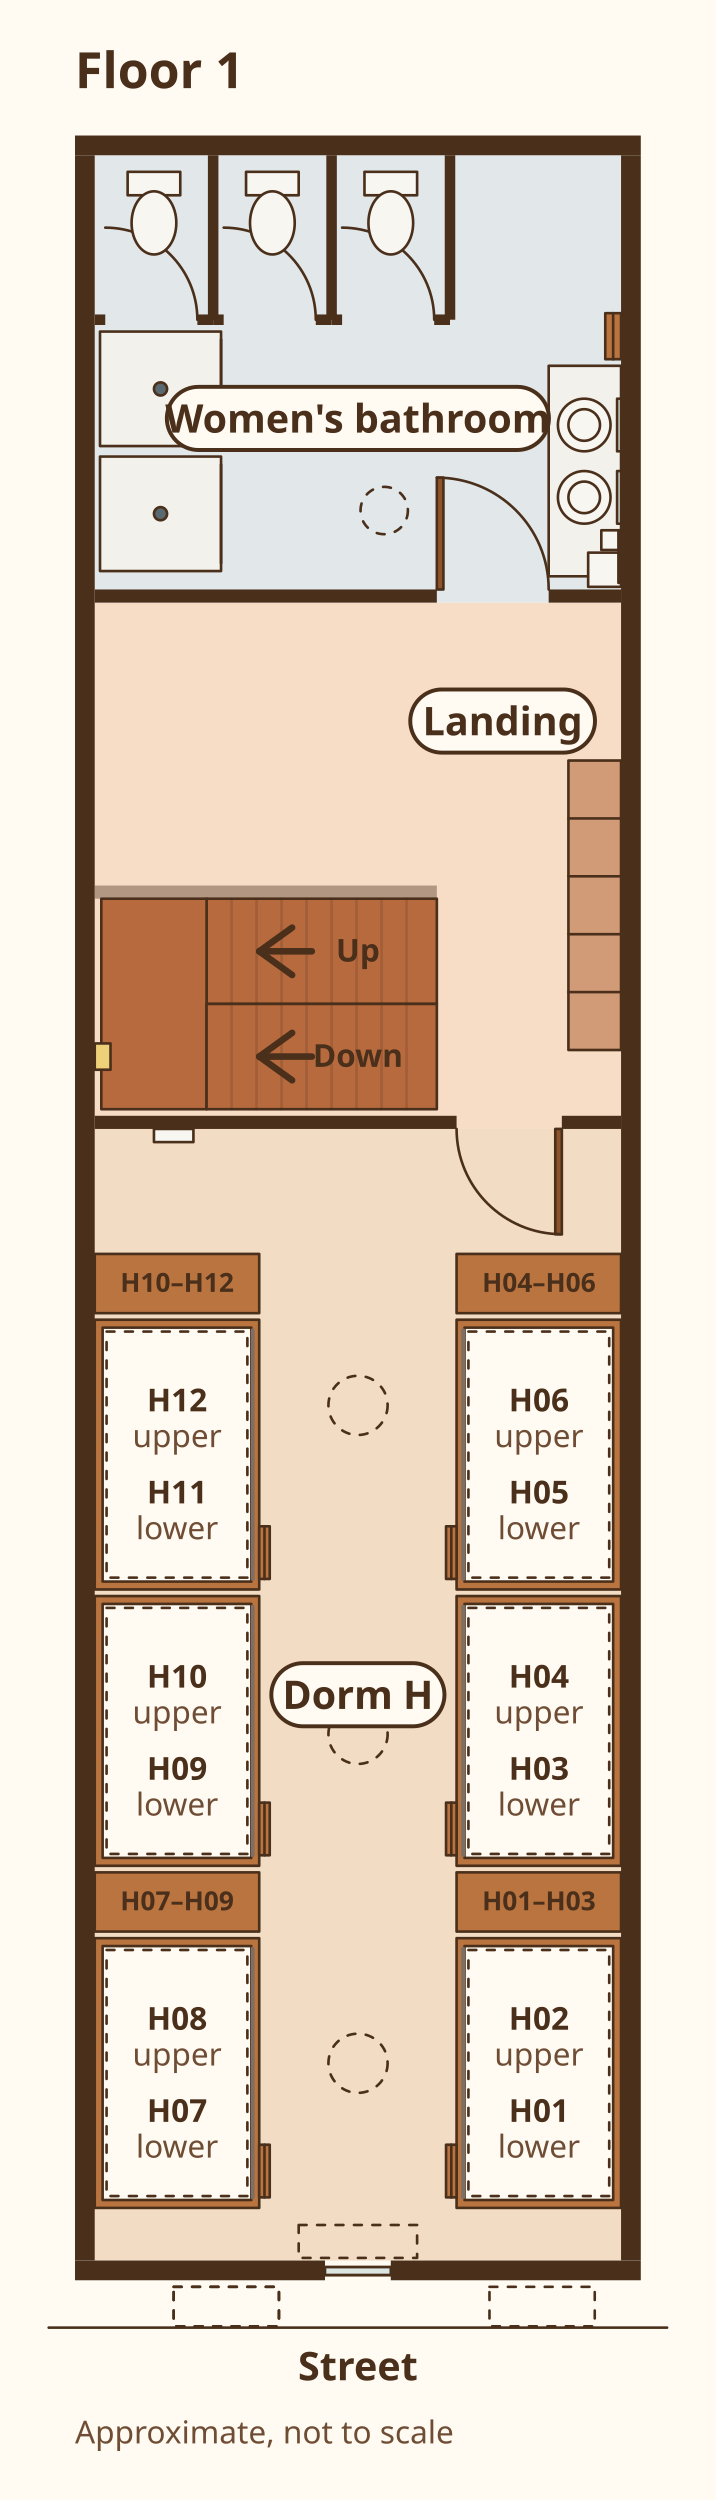
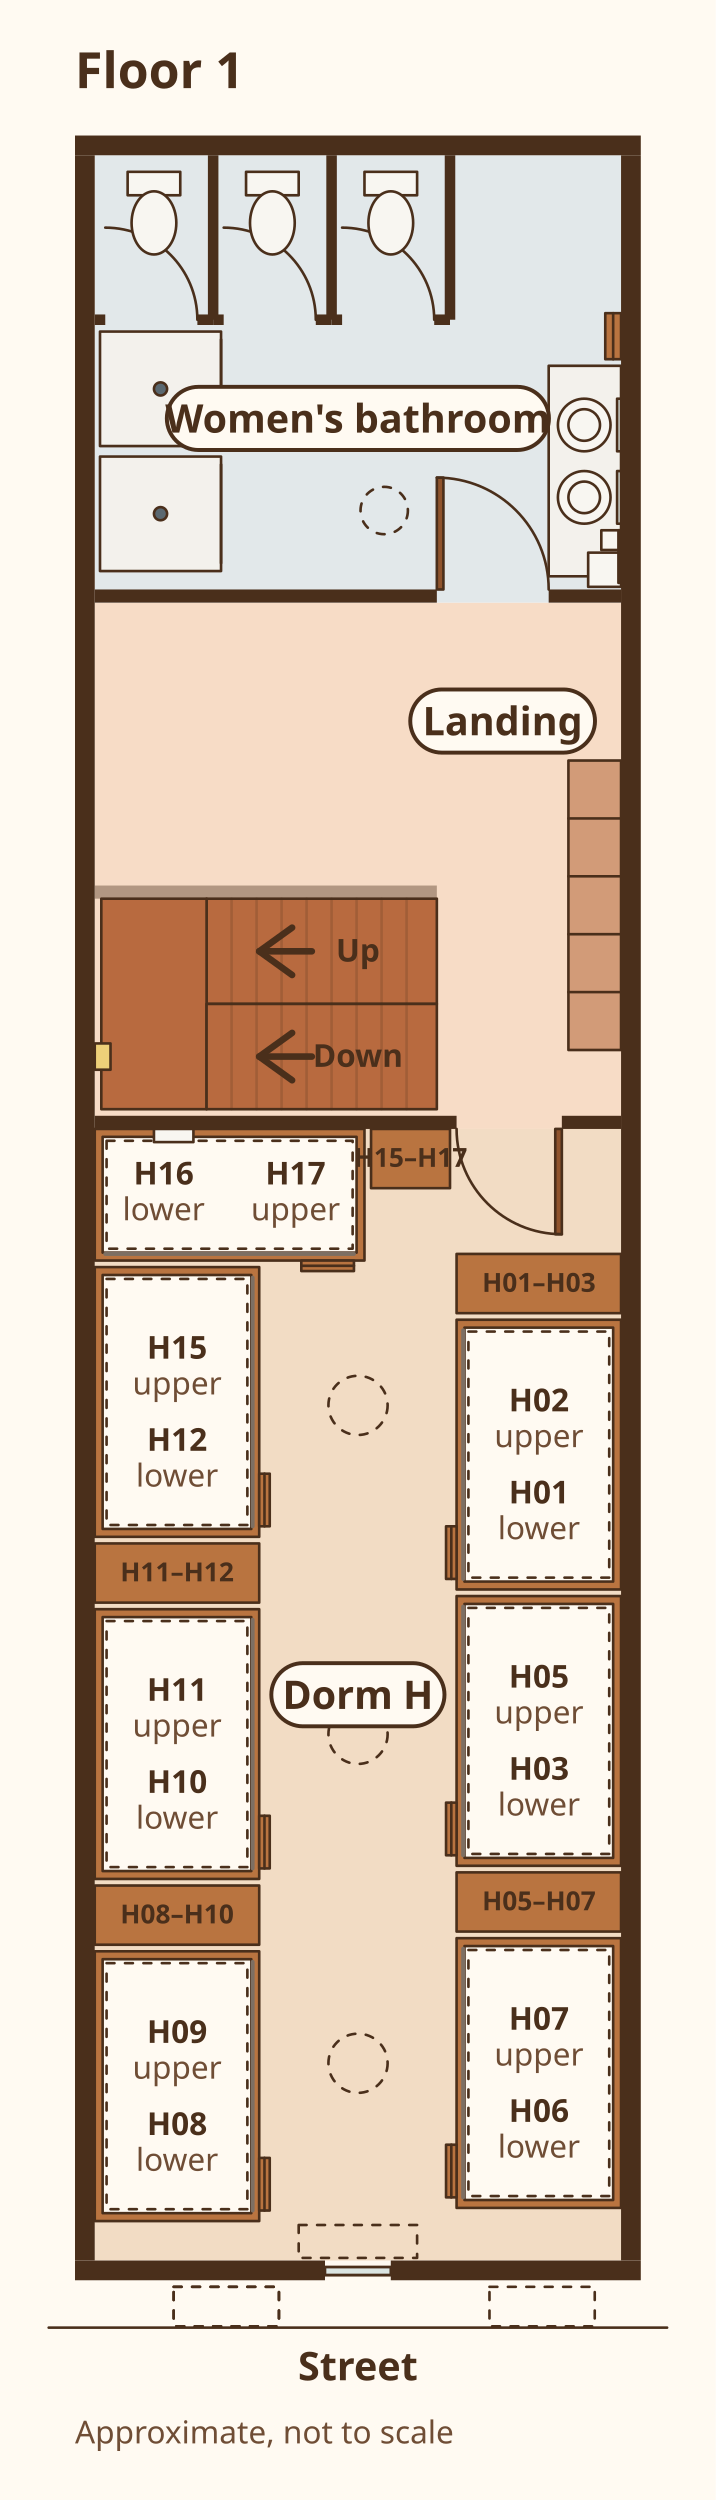
<svg xmlns="http://www.w3.org/2000/svg" class="hj-auto" viewBox="-36 -59 272 950" width="272" height="950" role="img" aria-labelledby="title desc">
  <style>.hj-auto{stroke:#4a2f1b;stroke-width:1;stroke-linecap:round;stroke-linejoin:round}.hj-auto path{vector-effect:non-scaling-stroke}.hj-auto text{stroke:none;font-family:Figtree,"Noto Sans Lao",system-ui,sans-serif}.hj-auto .b{fill:none;stroke-width:2.5}.hj-auto .dl{fill:none;stroke-dasharray:3 4}.hj-auto .h{stroke-width:1}.hj-auto .lb{fill:#fffaf2;stroke-width:1.5}.hj-auto .lc{fill:#6f4d35;font-size:12px}.hj-auto .ln{fill:#4a2f1b;font-size:10px;font-weight:600}.hj-auto .ls{fill:#4a2f1b;font-size:12px;font-weight:600}.hj-auto .lt{fill:#4a2f1b;font-size:19px;font-weight:600}.hj-auto .lx{fill:#4a2f1b;font-size:15px;font-weight:600}.hj-auto .n{fill:none}.hj-auto .ns{stroke:none}.hj-auto .o{stroke-width:1.5}.hj-auto .tg{fill:none;stroke-opacity:.2}.hj-auto .wf{fill:#4a2f1b;stroke:none}.hj-auto .wl{fill:none;stroke-width:4;stroke-linecap:butt}.hj-auto .wp{fill:#4a2f1b;stroke:none;opacity:.4}.hj-auto .bt0{fill:#f3f1ec}.hj-auto .dp0{fill:#d29b78}.hj-auto .fs0{fill:#5a6870}.hj-auto .gl0{fill:#dbe5e2}.hj-auto .kcu{stroke:#7d6f63}.hj-auto .la0{fill:#eed079}.hj-auto .pa0{fill:#fffaf2}.hj-auto .t-path{fill:#f7dcc6}.hj-auto .t-sleep{fill:#f2dcc4}.hj-auto .t-wash{fill:#e2e8ea}.hj-auto .tc0{fill:#b86a3f}.hj-auto .wd0{fill:#b97440}.hj-auto .wh0{fill:#f8f6f1}.hj-auto .wk0{fill:#8f532c}@media (prefers-color-scheme:dark){.hj-auto{stroke:#dccdb6}.hj-auto .lb{fill:#2c1e13}.hj-auto .lc{fill:#cbb89c}.hj-auto .ln{fill:#f1e4cf}.hj-auto .ls{fill:#f1e4cf}.hj-auto .lt{fill:#f1e4cf}.hj-auto .lx{fill:#f1e4cf}.hj-auto .wf{fill:#dccdb6}.hj-auto .wp{fill:#dccdb6}.hj-auto .bt0{fill:#57514b}.hj-auto .dp0{fill:#5b3726}.hj-auto .fs0{fill:#2f3a40}.hj-auto .gl0{fill:#e2b25a}.hj-auto .kcu{stroke:#5d5750}.hj-auto .la0{fill:#f2d98a}.hj-auto .pa0{fill:#3a2b1f}.hj-auto .t-path{fill:#40291b}.hj-auto .t-sleep{fill:#3f2b1d}.hj-auto .t-wash{fill:#36302b}.hj-auto .tc0{fill:#8f5334}.hj-auto .wd0{fill:#7d4526}.hj-auto .wh0{fill:#5f5a54}.hj-auto .wk0{fill:#5e3219}}</style>
  <path class="pa0 ns" d="M-36 -59L236 -59L236 891L-36 891Z" />
  <g id="floor-floor1" data-floor="floor1" data-level="1">
-     <g id="area-dorm-h" data-area="dorm-h" data-kind="sleep" data-confirmed="false">
+     <g id="area-dorm-h" data-area="dorm-h" data-kind="sleep">
      <path class="t-sleep ns" d="M0 370L200 370L200 800L0 800Z" />
    </g>
    <g id="area-landing-1" data-area="landing-1" data-kind="path">
      <path class="t-path ns" d="M0 170L200 170L200 370L0 370Z" />
    </g>
    <g id="area-bath-women" data-area="bath-women" data-kind="wash">
      <path class="t-wash ns" d="M0 0L200 0L200 170L0 170Z" />
    </g>
    <g id="fx-window-h-tall" data-fixture="window" data-area="dorm-h" data-room="dorm-h">
      <path class="gl0" d="M87.5 802.5L112.5 802.5L112.5 805.5L87.5 805.5Z" />
    </g>
    <g id="fx-window-h-small" data-fixture="window" data-area="dorm-h" data-room="dorm-h">
      <path class="gl0" d="M87.5 802.5L112.5 802.5L112.5 805.5L87.5 805.5Z" />
    </g>
    <g id="fx-ac-outdoor-1" data-fixture="ac-outdoor" data-area="dorm-h" data-room="dorm-h">
      <path class="dl" d="M30 810L70 810L70 825L30 825Z" />
    </g>
    <g id="fx-ac-outdoor-2" data-fixture="ac-outdoor" data-area="dorm-h" data-room="dorm-h">
      <path class="dl" d="M30 810L70 810L70 825L30 825Z" />
    </g>
    <g id="fx-ac-outdoor-3" data-fixture="ac-outdoor" data-area="dorm-h" data-room="dorm-h">
      <path class="dl" d="M150 810L190 810L190 825L150 825Z" />
    </g>
    <g id="fx-pod-H01" data-fixture="pod" data-label="H01" data-area="dorm-h" data-room="dorm-h" data-confirmed="false">
-       <path class="wd0" d="M137.5 677.5L200 677.5L200 780L137.5 780Z" />
-       <path class="pa0" d="M140.5 680.5L197 680.5L197 777L140.5 777Z" />
-       <path class="o n kcu" d="M140 776L140 681.5" />
-       <text class="ls" x="168.8" y="747.3" text-anchor="middle" textLength="23.1" lengthAdjust="spacingAndGlyphs">H01</text>
-       <text class="lc" x="168.8" y="760.9" text-anchor="middle" textLength="22.8" lengthAdjust="spacingAndGlyphs">lower</text>
+       <path class="wd0" d="M137.5 442.5L200 442.5L200 545L137.5 545Z" />
+       <path class="pa0" d="M140.5 445.5L197 445.5L197 542L140.5 542Z" />
+       <path class="o n kcu" d="M140 541L140 446.5" />
+       <text class="ls" x="168.8" y="512.3" text-anchor="middle" textLength="23.1" lengthAdjust="spacingAndGlyphs">H01</text>
+       <text class="lc" x="168.8" y="525.9" text-anchor="middle" textLength="22.8" lengthAdjust="spacingAndGlyphs">lower</text>
    </g>
    <g id="fx-pod-H02" data-fixture="pod" data-label="H02" data-area="dorm-h" data-room="dorm-h" data-confirmed="false">
-       <path class="dl" d="M142 682L195.5 682L195.5 775.5L142 775.5Z" />
-       <text class="ls" x="168.8" y="712.3" text-anchor="middle" textLength="23.1" lengthAdjust="spacingAndGlyphs">H02</text>
-       <text class="lc" x="168.8" y="725.9" text-anchor="middle" textLength="22.7" lengthAdjust="spacingAndGlyphs">upper</text>
-     </g>
-     <g id="fx-ladder-h-right-1" data-fixture="ladder" data-area="dorm-h" data-room="dorm-h">
-       <path class="wd0" d="M133.5 756L137.5 756L137.5 776L133.5 776Z" />
-       <path class="h n" d="M135.5 776L135.5 756" />
+       <path class="dl" d="M142 447L195.5 447L195.5 540.5L142 540.5Z" />
+       <text class="ls" x="168.8" y="477.3" text-anchor="middle" textLength="23.1" lengthAdjust="spacingAndGlyphs">H02</text>
+       <text class="lc" x="168.8" y="490.9" text-anchor="middle" textLength="22.7" lengthAdjust="spacingAndGlyphs">upper</text>
+     </g>
+     <g id="fx-ladder-h-1" data-fixture="ladder" data-area="dorm-h" data-room="dorm-h">
+       <path class="wd0" d="M133.5 521L137.5 521L137.5 541L133.5 541Z" />
+       <path class="h n" d="M135.5 541L135.5 521" />
    </g>
    <g id="fx-pod-H03" data-fixture="pod" data-label="H03" data-area="dorm-h" data-room="dorm-h" data-confirmed="false">
      <path class="wd0" d="M137.5 547.5L200 547.5L200 650L137.5 650Z" />
      <path class="pa0" d="M140.5 550.5L197 550.5L197 647L140.5 647Z" />
      <path class="o n kcu" d="M140 646L140 551.5" />
      <text class="ls" x="168.8" y="617.3" text-anchor="middle" textLength="23.1" lengthAdjust="spacingAndGlyphs">H03</text>
      <text class="lc" x="168.8" y="630.9" text-anchor="middle" textLength="22.8" lengthAdjust="spacingAndGlyphs">lower</text>
    </g>
-     <g id="fx-pod-H04" data-fixture="pod" data-label="H04" data-area="dorm-h" data-room="dorm-h" data-confirmed="false">
+     <g id="fx-pod-H05" data-fixture="pod" data-label="H05" data-area="dorm-h" data-room="dorm-h" data-confirmed="false">
      <path class="dl" d="M142 552L195.5 552L195.5 645.5L142 645.5Z" />
-       <text class="ls" x="168.8" y="582.3" text-anchor="middle" textLength="23.1" lengthAdjust="spacingAndGlyphs">H04</text>
+       <text class="ls" x="168.8" y="582.3" text-anchor="middle" textLength="23.1" lengthAdjust="spacingAndGlyphs">H05</text>
      <text class="lc" x="168.8" y="595.9" text-anchor="middle" textLength="22.7" lengthAdjust="spacingAndGlyphs">upper</text>
    </g>
-     <g id="fx-ladder-h-right-2" data-fixture="ladder" data-area="dorm-h" data-room="dorm-h">
+     <g id="fx-ladder-h-2" data-fixture="ladder" data-area="dorm-h" data-room="dorm-h">
      <path class="wd0" d="M133.5 626L137.5 626L137.5 646L133.5 646Z" />
      <path class="h n" d="M135.5 646L135.5 626" />
    </g>
-     <g id="fx-pod-H05" data-fixture="pod" data-label="H05" data-area="dorm-h" data-room="dorm-h" data-confirmed="false">
-       <path class="wd0" d="M137.5 442.5L200 442.5L200 545L137.5 545Z" />
-       <path class="pa0" d="M140.5 445.5L197 445.5L197 542L140.5 542Z" />
-       <path class="o n kcu" d="M140 541L140 446.5" />
-       <text class="ls" x="168.8" y="512.3" text-anchor="middle" textLength="23.1" lengthAdjust="spacingAndGlyphs">H05</text>
-       <text class="lc" x="168.8" y="525.9" text-anchor="middle" textLength="22.8" lengthAdjust="spacingAndGlyphs">lower</text>
-     </g>
    <g id="fx-pod-H06" data-fixture="pod" data-label="H06" data-area="dorm-h" data-room="dorm-h" data-confirmed="false">
-       <path class="dl" d="M142 447L195.5 447L195.5 540.5L142 540.5Z" />
-       <text class="ls" x="168.8" y="477.3" text-anchor="middle" textLength="23.1" lengthAdjust="spacingAndGlyphs">H06</text>
-       <text class="lc" x="168.8" y="490.9" text-anchor="middle" textLength="22.7" lengthAdjust="spacingAndGlyphs">upper</text>
-     </g>
-     <g id="fx-ladder-h-right-3" data-fixture="ladder" data-area="dorm-h" data-room="dorm-h">
-       <path class="wd0" d="M133.5 521L137.5 521L137.5 541L133.5 541Z" />
-       <path class="h n" d="M135.5 541L135.5 521" />
+       <path class="wd0" d="M137.5 677.5L200 677.5L200 780L137.5 780Z" />
+       <path class="pa0" d="M140.5 680.5L197 680.5L197 777L140.5 777Z" />
+       <path class="o n kcu" d="M140 776L140 681.5" />
+       <text class="ls" x="168.8" y="747.3" text-anchor="middle" textLength="23.1" lengthAdjust="spacingAndGlyphs">H06</text>
+       <text class="lc" x="168.8" y="760.9" text-anchor="middle" textLength="22.8" lengthAdjust="spacingAndGlyphs">lower</text>
    </g>
    <g id="fx-pod-H07" data-fixture="pod" data-label="H07" data-area="dorm-h" data-room="dorm-h" data-confirmed="false">
-       <path class="wd0" d="M0 677.5L62.5 677.5L62.5 780L0 780Z" />
-       <path class="pa0" d="M3 680.5L59.5 680.5L59.5 777L3 777Z" />
-       <path class="o n kcu" d="M60 776L60 681.5" />
-       <text class="ls" x="31.3" y="747.3" text-anchor="middle" textLength="23.1" lengthAdjust="spacingAndGlyphs">H07</text>
-       <text class="lc" x="31.3" y="760.9" text-anchor="middle" textLength="22.8" lengthAdjust="spacingAndGlyphs">lower</text>
+       <path class="dl" d="M142 682L195.5 682L195.5 775.5L142 775.5Z" />
+       <text class="ls" x="168.8" y="712.3" text-anchor="middle" textLength="23.1" lengthAdjust="spacingAndGlyphs">H07</text>
+       <text class="lc" x="168.8" y="725.9" text-anchor="middle" textLength="22.7" lengthAdjust="spacingAndGlyphs">upper</text>
+     </g>
+     <g id="fx-ladder-h-3" data-fixture="ladder" data-area="dorm-h" data-room="dorm-h">
+       <path class="wd0" d="M133.5 756L137.5 756L137.5 776L133.5 776Z" />
+       <path class="h n" d="M135.5 776L135.5 756" />
    </g>
    <g id="fx-pod-H08" data-fixture="pod" data-label="H08" data-area="dorm-h" data-room="dorm-h" data-confirmed="false">
-       <path class="dl" d="M4.5 682L58 682L58 775.5L4.5 775.5Z" />
-       <text class="ls" x="31.3" y="712.3" text-anchor="middle" textLength="23.1" lengthAdjust="spacingAndGlyphs">H08</text>
-       <text class="lc" x="31.3" y="725.9" text-anchor="middle" textLength="22.7" lengthAdjust="spacingAndGlyphs">upper</text>
-     </g>
-     <g id="fx-ladder-h-left-1" data-fixture="ladder" data-area="dorm-h" data-room="dorm-h">
-       <path class="wd0" d="M62.5 756L66.5 756L66.5 776L62.5 776Z" />
-       <path class="h n" d="M64.5 776L64.5 756" />
+       <path class="wd0" d="M0 682.5L62.5 682.5L62.5 785L0 785Z" />
+       <path class="pa0" d="M3 685.5L59.5 685.5L59.5 782L3 782Z" />
+       <path class="o n kcu" d="M60 781L60 686.5" />
+       <text class="ls" x="31.3" y="752.3" text-anchor="middle" textLength="23.1" lengthAdjust="spacingAndGlyphs">H08</text>
+       <text class="lc" x="31.3" y="765.9" text-anchor="middle" textLength="22.8" lengthAdjust="spacingAndGlyphs">lower</text>
    </g>
    <g id="fx-pod-H09" data-fixture="pod" data-label="H09" data-area="dorm-h" data-room="dorm-h" data-confirmed="false">
-       <path class="wd0" d="M0 547.5L62.5 547.5L62.5 650L0 650Z" />
-       <path class="pa0" d="M3 550.5L59.5 550.5L59.5 647L3 647Z" />
-       <path class="o n kcu" d="M60 646L60 551.5" />
-       <text class="ls" x="31.3" y="617.3" text-anchor="middle" textLength="23.1" lengthAdjust="spacingAndGlyphs">H09</text>
-       <text class="lc" x="31.3" y="630.9" text-anchor="middle" textLength="22.8" lengthAdjust="spacingAndGlyphs">lower</text>
+       <path class="dl" d="M4.5 687L58 687L58 780.5L4.5 780.5Z" />
+       <text class="ls" x="31.3" y="717.3" text-anchor="middle" textLength="23.1" lengthAdjust="spacingAndGlyphs">H09</text>
+       <text class="lc" x="31.3" y="730.9" text-anchor="middle" textLength="22.7" lengthAdjust="spacingAndGlyphs">upper</text>
+     </g>
+     <g id="fx-ladder-h-4" data-fixture="ladder" data-area="dorm-h" data-room="dorm-h">
+       <path class="wd0" d="M62.5 761L66.5 761L66.5 781L62.5 781Z" />
+       <path class="h n" d="M64.5 781L64.5 761" />
    </g>
    <g id="fx-pod-H10" data-fixture="pod" data-label="H10" data-area="dorm-h" data-room="dorm-h" data-confirmed="false">
-       <path class="dl" d="M4.5 552L58 552L58 645.5L4.5 645.5Z" />
-       <text class="ls" x="31.3" y="582.3" text-anchor="middle" textLength="23.1" lengthAdjust="spacingAndGlyphs">H10</text>
-       <text class="lc" x="31.3" y="595.9" text-anchor="middle" textLength="22.7" lengthAdjust="spacingAndGlyphs">upper</text>
-     </g>
-     <g id="fx-ladder-h-left-2" data-fixture="ladder" data-area="dorm-h" data-room="dorm-h">
-       <path class="wd0" d="M62.5 626L66.5 626L66.5 646L62.5 646Z" />
-       <path class="h n" d="M64.5 646L64.5 626" />
+       <path class="wd0" d="M0 552.5L62.5 552.5L62.5 655L0 655Z" />
+       <path class="pa0" d="M3 555.5L59.5 555.5L59.5 652L3 652Z" />
+       <path class="o n kcu" d="M60 651L60 556.5" />
+       <text class="ls" x="31.3" y="622.3" text-anchor="middle" textLength="23.1" lengthAdjust="spacingAndGlyphs">H10</text>
+       <text class="lc" x="31.3" y="635.9" text-anchor="middle" textLength="22.8" lengthAdjust="spacingAndGlyphs">lower</text>
    </g>
    <g id="fx-pod-H11" data-fixture="pod" data-label="H11" data-area="dorm-h" data-room="dorm-h" data-confirmed="false">
-       <path class="wd0" d="M0 442.5L62.5 442.5L62.5 545L0 545Z" />
-       <path class="pa0" d="M3 445.5L59.5 445.5L59.5 542L3 542Z" />
-       <path class="o n kcu" d="M60 541L60 446.5" />
-       <text class="ls" x="31.3" y="512.3" text-anchor="middle" textLength="23.1" lengthAdjust="spacingAndGlyphs">H11</text>
-       <text class="lc" x="31.3" y="525.9" text-anchor="middle" textLength="22.8" lengthAdjust="spacingAndGlyphs">lower</text>
+       <path class="dl" d="M4.5 557L58 557L58 650.5L4.5 650.5Z" />
+       <text class="ls" x="31.3" y="587.3" text-anchor="middle" textLength="23.1" lengthAdjust="spacingAndGlyphs">H11</text>
+       <text class="lc" x="31.3" y="600.9" text-anchor="middle" textLength="22.7" lengthAdjust="spacingAndGlyphs">upper</text>
+     </g>
+     <g id="fx-ladder-h-5" data-fixture="ladder" data-area="dorm-h" data-room="dorm-h">
+       <path class="wd0" d="M62.5 631L66.5 631L66.5 651L62.5 651Z" />
+       <path class="h n" d="M64.5 651L64.5 631" />
    </g>
    <g id="fx-pod-H12" data-fixture="pod" data-label="H12" data-area="dorm-h" data-room="dorm-h" data-confirmed="false">
-       <path class="dl" d="M4.5 447L58 447L58 540.5L4.5 540.5Z" />
-       <text class="ls" x="31.3" y="477.3" text-anchor="middle" textLength="23.1" lengthAdjust="spacingAndGlyphs">H12</text>
-       <text class="lc" x="31.3" y="490.9" text-anchor="middle" textLength="22.7" lengthAdjust="spacingAndGlyphs">upper</text>
-     </g>
-     <g id="fx-ladder-h-left-3" data-fixture="ladder" data-area="dorm-h" data-room="dorm-h">
-       <path class="wd0" d="M62.5 521L66.5 521L66.5 541L62.5 541Z" />
-       <path class="h n" d="M64.5 541L64.5 521" />
+       <path class="wd0" d="M0 422.5L62.5 422.5L62.5 525L0 525Z" />
+       <path class="pa0" d="M3 425.5L59.5 425.5L59.5 522L3 522Z" />
+       <path class="o n kcu" d="M60 521L60 426.5" />
+       <text class="ls" x="31.3" y="492.3" text-anchor="middle" textLength="23.1" lengthAdjust="spacingAndGlyphs">H12</text>
+       <text class="lc" x="31.3" y="505.9" text-anchor="middle" textLength="22.8" lengthAdjust="spacingAndGlyphs">lower</text>
+     </g>
+     <g id="fx-pod-H15" data-fixture="pod" data-label="H15" data-area="dorm-h" data-room="dorm-h" data-confirmed="false">
+       <path class="dl" d="M4.5 427L58 427L58 520.5L4.5 520.5Z" />
+       <text class="ls" x="31.3" y="457.3" text-anchor="middle" textLength="23.1" lengthAdjust="spacingAndGlyphs">H15</text>
+       <text class="lc" x="31.3" y="470.9" text-anchor="middle" textLength="22.7" lengthAdjust="spacingAndGlyphs">upper</text>
+     </g>
+     <g id="fx-ladder-h-6" data-fixture="ladder" data-area="dorm-h" data-room="dorm-h">
+       <path class="wd0" d="M62.5 501L66.5 501L66.5 521L62.5 521Z" />
+       <path class="h n" d="M64.5 521L64.5 501" />
+     </g>
+     <g id="fx-pod-H16" data-fixture="pod" data-label="H16" data-area="dorm-h" data-room="dorm-h" data-confirmed="false">
+       <path class="wd0" d="M0 370L102.5 370L102.5 420L0 420Z" />
+       <path class="pa0" d="M3 373L99.5 373L99.5 417L3 417Z" />
+       <path class="o n kcu" d="M4 417.5L98.5 417.5" />
+       <text class="ls" x="26.2" y="391.1" text-anchor="middle" textLength="23.1" lengthAdjust="spacingAndGlyphs">H16</text>
+       <text class="lc" x="26.2" y="404.7" text-anchor="middle" textLength="22.8" lengthAdjust="spacingAndGlyphs">lower</text>
+     </g>
+     <g id="fx-pod-H17" data-fixture="pod" data-label="H17" data-area="dorm-h" data-room="dorm-h" data-confirmed="false">
+       <path class="dl" d="M4.5 374.5L98 374.5L98 415.5L4.5 415.5Z" />
+       <text class="ls" x="76.3" y="391.1" text-anchor="middle" textLength="23.1" lengthAdjust="spacingAndGlyphs">H17</text>
+       <text class="lc" x="76.3" y="404.7" text-anchor="middle" textLength="22.7" lengthAdjust="spacingAndGlyphs">upper</text>
+     </g>
+     <g id="fx-ladder-h-7" data-fixture="ladder" data-area="dorm-h" data-room="dorm-h">
+       <path class="wd0" d="M78.5 420L98.5 420L98.5 424L78.5 424Z" />
+       <path class="h n" d="M78.5 422L98.5 422" />
    </g>
    <g id="fx-locker-H01" data-fixture="locker" data-label="H01" data-area="dorm-h" data-room="dorm-h" data-confirmed="false">
+       <path class="wd0" d="M137.5 417.5L200 417.5L200 440L137.5 440Z" />
+       <text class="ln" x="168.8" y="431.9" text-anchor="middle" textLength="36.9" lengthAdjust="spacingAndGlyphs">H01–H03</text>
+     </g>
+     <g id="fx-locker-H05" data-fixture="locker" data-label="H05" data-area="dorm-h" data-room="dorm-h" data-confirmed="false">
      <path class="wd0" d="M137.5 652.5L200 652.5L200 675L137.5 675Z" />
-       <text class="ln" x="168.8" y="666.9" text-anchor="middle" textLength="36.9" lengthAdjust="spacingAndGlyphs">H01–H03</text>
-     </g>
-     <g id="fx-locker-H04" data-fixture="locker" data-label="H04" data-area="dorm-h" data-room="dorm-h" data-confirmed="false">
-       <path class="wd0" d="M137.5 417.5L200 417.5L200 440L137.5 440Z" />
-       <text class="ln" x="168.8" y="431.9" text-anchor="middle" textLength="36.9" lengthAdjust="spacingAndGlyphs">H04–H06</text>
-     </g>
-     <g id="fx-locker-H07" data-fixture="locker" data-label="H07" data-area="dorm-h" data-room="dorm-h" data-confirmed="false">
-       <path class="wd0" d="M0 652.5L62.5 652.5L62.5 675L0 675Z" />
-       <text class="ln" x="31.3" y="666.9" text-anchor="middle" textLength="36.9" lengthAdjust="spacingAndGlyphs">H07–H09</text>
-     </g>
-     <g id="fx-locker-H10" data-fixture="locker" data-label="H10" data-area="dorm-h" data-room="dorm-h" data-confirmed="false">
-       <path class="wd0" d="M0 417.5L62.5 417.5L62.5 440L0 440Z" />
-       <text class="ln" x="31.3" y="431.9" text-anchor="middle" textLength="36.9" lengthAdjust="spacingAndGlyphs">H10–H12</text>
-     </g>
-     <g id="fx-door-dorm-h" data-fixture="door-leaf" data-label="H" data-area="dorm-h" data-room="dorm-h" data-confirmed="false">
+       <text class="ln" x="168.8" y="666.9" text-anchor="middle" textLength="36.9" lengthAdjust="spacingAndGlyphs">H05–H07</text>
+     </g>
+     <g id="fx-locker-H08" data-fixture="locker" data-label="H08" data-area="dorm-h" data-room="dorm-h" data-confirmed="false">
+       <path class="wd0" d="M0 657.5L62.5 657.5L62.5 680L0 680Z" />
+       <text class="ln" x="31.3" y="671.9" text-anchor="middle" textLength="36.9" lengthAdjust="spacingAndGlyphs">H08–H10</text>
+     </g>
+     <g id="fx-locker-H11" data-fixture="locker" data-label="H11" data-area="dorm-h" data-room="dorm-h" data-confirmed="false">
+       <path class="wd0" d="M0 527.5L62.5 527.5L62.5 550L0 550Z" />
+       <text class="ln" x="31.3" y="541.9" text-anchor="middle" textLength="36.9" lengthAdjust="spacingAndGlyphs">H11–H12</text>
+     </g>
+     <g id="fx-locker-H15" data-fixture="locker" data-label="H15" data-area="dorm-h" data-room="dorm-h" data-confirmed="false">
+       <path class="wd0" d="M105 370L135 370L135 392.5L105 392.5Z" />
+       <text class="ln" x="120" y="384.4" text-anchor="middle" textLength="36.9" lengthAdjust="spacingAndGlyphs">H15–H17</text>
+     </g>
+     <g id="fx-door-dorm-h" data-fixture="door-leaf" data-label="H" data-area="dorm-h" data-room="dorm-h">
      <path class="wk0" d="M175 370L177.5 370L177.5 410L175 410Z" />
      <path class="h n" d="M177.5 410C155.4 410 137.5 392.1 137.5 370" />
    </g>
    <g id="fx-shoe-cubbies" data-fixture="shoe-cubbies" data-area="landing-1" data-room="landing-1">
      <path class="dp0" d="M180 230L200 230L200 340L180 340Z" />
      <path class="h n" d="M180 318L200 318M180 296L200 296M180 274L200 274M180 252L200 252" />
    </g>
    <g id="fx-stairs-floor2" data-fixture="stairs" data-area="landing-1" data-room="landing-1">
      <path class="tc0" d="M42.5 282.5L130 282.5L130 322.5L42.5 322.5Z" />
      <path class="tg" d="M52 322.5L52 282.5M61.5 322.5L61.5 282.5M71 322.5L71 282.5M80.5 322.5L80.5 282.5M90 322.5L90 282.5M99.5 322.5L99.5 282.5M109 322.5L109 282.5M118.5 322.5L118.5 282.5" />
      <path class="b n" d="M82.5 302.5L62.5 302.5" />
      <path class="b n" d="M75 311.5L62.5 302.5L75 293.5" />
      <text class="ls" x="100" y="306.4" text-anchor="middle" textLength="13.2" lengthAdjust="spacingAndGlyphs">Up</text>
    </g>
    <g id="fx-stairs-floor2-landing" data-fixture="stairs" data-area="landing-1" data-room="landing-1" data-confirmed="false">
      <path class="tc0" d="M2.5 282.5L42.5 282.5L42.5 362.5L2.5 362.5Z" />
    </g>
    <g id="fx-stairs-floor2-up" data-fixture="stairs" data-area="landing-1" data-room="landing-1" data-confirmed="false">
      <path class="tc0" d="M42.5 322.5L130 322.5L130 362.5L42.5 362.5Z" />
      <path class="tg" d="M52 362.5L52 322.5M61.5 362.5L61.5 322.5M71 362.5L71 322.5M80.5 362.5L80.5 322.5M90 362.5L90 322.5M99.5 362.5L99.5 322.5M109 362.5L109 322.5M118.5 362.5L118.5 322.5" />
      <path class="b n" d="M82.5 342.5L62.5 342.5" />
      <path class="b n" d="M75 351.5L62.5 342.5L75 333.5" />
      <text class="ls" x="100" y="346.4" text-anchor="middle" textLength="28.4" lengthAdjust="spacingAndGlyphs">Down</text>
    </g>
    <g id="fx-door-bath-women" data-fixture="door-leaf" data-label="Women" data-area="bath-women" data-room="bath-women">
      <path class="wk0" d="M130 122.5L132.5 122.5L132.5 165L130 165Z" />
      <path class="h n" d="M130 122.5C153.5 122.5 172.5 141.5 172.5 165" />
    </g>
    <g id="fx-vanity-women" data-fixture="vanity" data-area="bath-women" data-room="bath-women">
      <path class="bt0" d="M172.5 80L200 80L200 160L172.5 160Z" />
    </g>
    <g id="fx-basin-women-1" data-fixture="basin" data-area="bath-women" data-room="bath-women">
      <path class="wh0" d="M196 130C196 135.5 191.5 140 186 140C180.5 140 176 135.5 176 130C176 124.5 180.5 120 186 120C191.5 120 196 124.5 196 130Z" />
      <path class="h n" d="M192 130C192 133.3 189.3 136 186 136C182.7 136 180 133.3 180 130C180 126.7 182.7 124 186 124C189.3 124 192 126.7 192 130Z" />
    </g>
    <g id="fx-basin-women-2" data-fixture="basin" data-area="bath-women" data-room="bath-women">
      <path class="wh0" d="M196 102.5C196 108 191.5 112.5 186 112.5C180.5 112.5 176 108 176 102.5C176 97 180.5 92.5 186 92.5C191.5 92.5 196 97 196 102.5Z" />
      <path class="h n" d="M192 102.5C192 105.8 189.3 108.5 186 108.5C182.7 108.5 180 105.8 180 102.5C180 99.2 182.7 96.5 186 96.5C189.3 96.5 192 99.2 192 102.5Z" />
    </g>
    <g id="fx-ladder-hatch-women" data-fixture="ladder-wall" data-area="bath-women" data-room="bath-women">
      <path class="wd0" d="M194 60L200 60L200 77.5L194 77.5Z" />
      <path class="h n" d="M197 77.5L197 60" />
    </g>
    <g id="fx-stall-women-1" data-fixture="toilet-stall" data-area="bath-women" data-room="bath-women">
      <path class="wl" d="M45 62.5L45 0" />
      <path class="wl" d="M0 62.5L4 62.5" />
      <path class="wl" d="M39 62.5L45 62.5" />
      <path class="h n" d="M39 62.5C39 43.2 23.3 27.5 4 27.5" />
    </g>
    <g id="fx-toilet-women-1" data-fixture="toilet" data-area="bath-women" data-room="bath-women">
      <path class="wh0" d="M12.5 6.3L32.5 6.3L32.5 15.2L12.5 15.2Z" />
      <path class="wh0" d="M31 25.7C31 19.1 27.2 13.7 22.5 13.7C17.8 13.7 14 19.1 14 25.7C14 32.4 17.8 37.7 22.5 37.7C27.2 37.7 31 32.4 31 25.7Z" />
    </g>
    <g id="fx-stall-women-2" data-fixture="toilet-stall" data-area="bath-women" data-room="bath-women">
      <path class="wl" d="M90 62.5L90 0" />
      <path class="wl" d="M45 62.5L49 62.5" />
      <path class="wl" d="M84 62.5L90 62.5" />
      <path class="h n" d="M84 62.5C84 43.2 68.3 27.5 49 27.5" />
    </g>
    <g id="fx-toilet-women-2" data-fixture="toilet" data-area="bath-women" data-room="bath-women">
      <path class="wh0" d="M57.5 6.3L77.5 6.3L77.5 15.2L57.5 15.2Z" />
      <path class="wh0" d="M76 25.7C76 19.1 72.2 13.7 67.5 13.7C62.8 13.7 59 19.1 59 25.7C59 32.4 62.8 37.7 67.5 37.7C72.2 37.7 76 32.4 76 25.7Z" />
    </g>
    <g id="fx-stall-women-3" data-fixture="toilet-stall" data-area="bath-women" data-room="bath-women">
      <path class="wl" d="M135 62.5L135 0" />
      <path class="wl" d="M90 62.5L94 62.5" />
      <path class="wl" d="M129 62.5L135 62.5" />
      <path class="h n" d="M129 62.5C129 43.2 113.3 27.5 94 27.5" />
    </g>
    <g id="fx-toilet-women-3" data-fixture="toilet" data-area="bath-women" data-room="bath-women">
      <path class="wh0" d="M102.5 6.3L122.5 6.3L122.5 15.2L102.5 15.2Z" />
      <path class="wh0" d="M121 25.7C121 19.1 117.2 13.7 112.5 13.7C107.8 13.7 104 19.1 104 25.7C104 32.4 107.8 37.7 112.5 37.7C117.2 37.7 121 32.4 121 25.7Z" />
    </g>
    <g id="fx-shower-women-1" data-fixture="shower" data-area="bath-women" data-room="bath-women">
      <path class="bt0" d="M2 114.5L48 114.5L48 158L2 158Z" />
      <path class="fs0" d="M27.5 136.2C27.5 137.6 26.4 138.7 25 138.7C23.6 138.7 22.5 137.6 22.5 136.2C22.5 134.9 23.6 133.7 25 133.7C26.4 133.7 27.5 134.9 27.5 136.2Z" />
      <path class="h n" d="M48 155L48 117.5" />
    </g>
    <g id="fx-shower-women-2" data-fixture="shower" data-area="bath-women" data-room="bath-women">
      <path class="bt0" d="M2 67L48 67L48 110.5L2 110.5Z" />
      <path class="fs0" d="M27.5 88.8C27.5 90.1 26.4 91.3 25 91.3C23.6 91.3 22.5 90.1 22.5 88.8C22.5 87.4 23.6 86.3 25 86.3C26.4 86.3 27.5 87.4 27.5 88.8Z" />
      <path class="h n" d="M48 107.5L48 70" />
    </g>
    <g id="fx-ac-h" data-fixture="ac-indoor" data-area="dorm-h" data-room="dorm-h">
      <path class="dl" d="M77.5 786.5L122.5 786.5L122.5 799L77.5 799Z" />
    </g>
    <g id="fx-fan-h-1" data-fixture="fan-ceiling" data-area="dorm-h" data-room="dorm-h">
      <path class="dl" d="M111.3 725C111.3 731.2 106.2 736.3 100 736.3C93.8 736.3 88.8 731.2 88.8 725C88.8 718.8 93.8 713.8 100 713.8C106.2 713.8 111.3 718.8 111.3 725Z" />
    </g>
    <g id="fx-fan-h-2" data-fixture="fan-ceiling" data-area="dorm-h" data-room="dorm-h">
      <path class="dl" d="M111.3 600C111.3 606.2 106.2 611.3 100 611.3C93.8 611.3 88.8 606.2 88.8 600C88.8 593.8 93.8 588.8 100 588.8C106.2 588.8 111.3 593.8 111.3 600Z" />
    </g>
    <g id="fx-fan-h-3" data-fixture="fan-ceiling" data-area="dorm-h" data-room="dorm-h">
      <path class="dl" d="M111.3 475C111.3 481.2 106.2 486.3 100 486.3C93.8 486.3 88.8 481.2 88.8 475C88.8 468.8 93.8 463.8 100 463.8C106.2 463.8 111.3 468.8 111.3 475Z" />
    </g>
    <g id="fx-fan-exhaust-h" data-fixture="fan-exhaust" data-area="dorm-h" data-room="dorm-h">
      <path class="wh0" d="M22.5 370L37.5 370L37.5 375L22.5 375Z" />
    </g>
    <g id="fx-wall-lamp-1" data-fixture="wall-lamp" data-area="landing-1" data-room="landing-1">
      <path class="la0" d="M0 337.5L6 337.5L6 347.5L0 347.5Z" />
    </g>
    <g id="fx-mirror-women-1" data-fixture="mirror" data-area="bath-women" data-room="bath-women">
      <path class="gl0" d="M198.5 120L200 120L200 140L198.5 140Z" />
    </g>
    <g id="fx-mirror-women-2" data-fixture="mirror" data-area="bath-women" data-room="bath-women">
      <path class="gl0" d="M198.5 92.5L200 92.5L200 112.5L198.5 112.5Z" />
    </g>
    <g id="fx-hand-dryer-women" data-fixture="hand-dryer" data-area="bath-women" data-room="bath-women">
      <path class="wh0" d="M187.5 151L200 151L200 164L187.5 164Z" />
    </g>
    <g id="fx-hair-dryer-women" data-fixture="hair-dryer" data-area="bath-women" data-room="bath-women">
      <path class="wh0" d="M192.5 142.5L200 142.5L200 150L192.5 150Z" />
    </g>
    <g id="fx-sign-rules-women" data-fixture="sign-plate" data-label="Bathroom rules" data-area="bath-women" data-room="bath-women">
      <path class="wh0" d="M199 142.5L200 142.5L200 162.5L199 162.5Z" />
    </g>
    <g id="fx-fan-women" data-fixture="fan" data-area="bath-women" data-room="bath-women">
      <path class="dl" d="M119 135C119 140 115 144 110 144C105 144 101 140 101 135C101 130 105 126 110 126C115 126 119 130 119 135Z" />
    </g>
    <g data-walls="">
      <path class="wf" d="M-7.5 800L87.5 800L87.5 807.5L-7.5 807.5Z" />
      <path class="wf" d="M112.5 800L207.5 800L207.5 807.5L112.5 807.5Z" />
      <path class="wf" d="M-7.5 0L0 0L0 800L-7.5 800Z" />
      <path class="wf" d="M200 0L207.5 0L207.5 800L200 800Z" />
      <path class="wf" d="M-7.5 -7.5L207.5 -7.5L207.5 0L-7.5 0Z" />
      <path class="wf" d="M0 365L137.5 365L137.5 370L0 370Z" />
      <path class="wf" d="M177.5 365L200 365L200 370L177.5 370Z" />
      <path class="wp" d="M0 277.5L130 277.5L130 282.5L0 282.5Z" />
      <path class="wf" d="M0 165L130 165L130 170L0 170Z" />
      <path class="wf" d="M172.5 165L200 165L200 170L172.5 170Z" />
    </g>
    <g id="labels-floor1" data-labels="" data-floor="floor1">
      <path class="lb" d="M79.1 573L120.9 573C127.5 573 132.9 578.4 132.9 585L132.9 585C132.9 591.6 127.5 597 120.9 597L79.1 597C72.5 597 67.1 591.6 67.1 585L67.1 585C67.1 578.4 72.5 573 79.1 573Z" />
      <text class="lx" x="100" y="590.4" text-anchor="middle" textLength="49.8" lengthAdjust="spacingAndGlyphs">Dorm H</text>
      <path class="lb" d="M131.9 203L178.1 203C184.7 203 190.1 208.4 190.1 215L190.1 215C190.1 221.6 184.7 227 178.1 227L131.9 227C125.3 227 119.9 221.6 119.9 215L119.9 215C119.9 208.4 125.3 203 131.9 203Z" />
      <text class="lx" x="155" y="220.4" text-anchor="middle" textLength="54.2" lengthAdjust="spacingAndGlyphs">Landing</text>
      <path class="lb" d="M39.4 88L160.6 88C167.2 88 172.6 93.4 172.6 100L172.6 100C172.6 106.6 167.2 112 160.6 112L39.4 112C32.8 112 27.4 106.6 27.4 100L27.4 100C27.4 93.4 32.8 88 39.4 88Z" />
      <text class="lx" x="100" y="105.4" text-anchor="middle" textLength="129.2" lengthAdjust="spacingAndGlyphs">Women's bathroom</text>
    </g>
  </g>
  <text class="lt" x="-7.5" y="-25.5" textLength="60.2" lengthAdjust="spacingAndGlyphs">Floor 1</text>
  <path class="h" d="M-17.5 825.5L217.5 825.5" />
  <text class="lx" x="100" y="845.5" text-anchor="middle" textLength="42.3" lengthAdjust="spacingAndGlyphs">Street</text>
  <text class="lc" x="-7.5" y="869.5" textLength="137.9" lengthAdjust="spacingAndGlyphs">Approximate, not to scale</text>
</svg>
